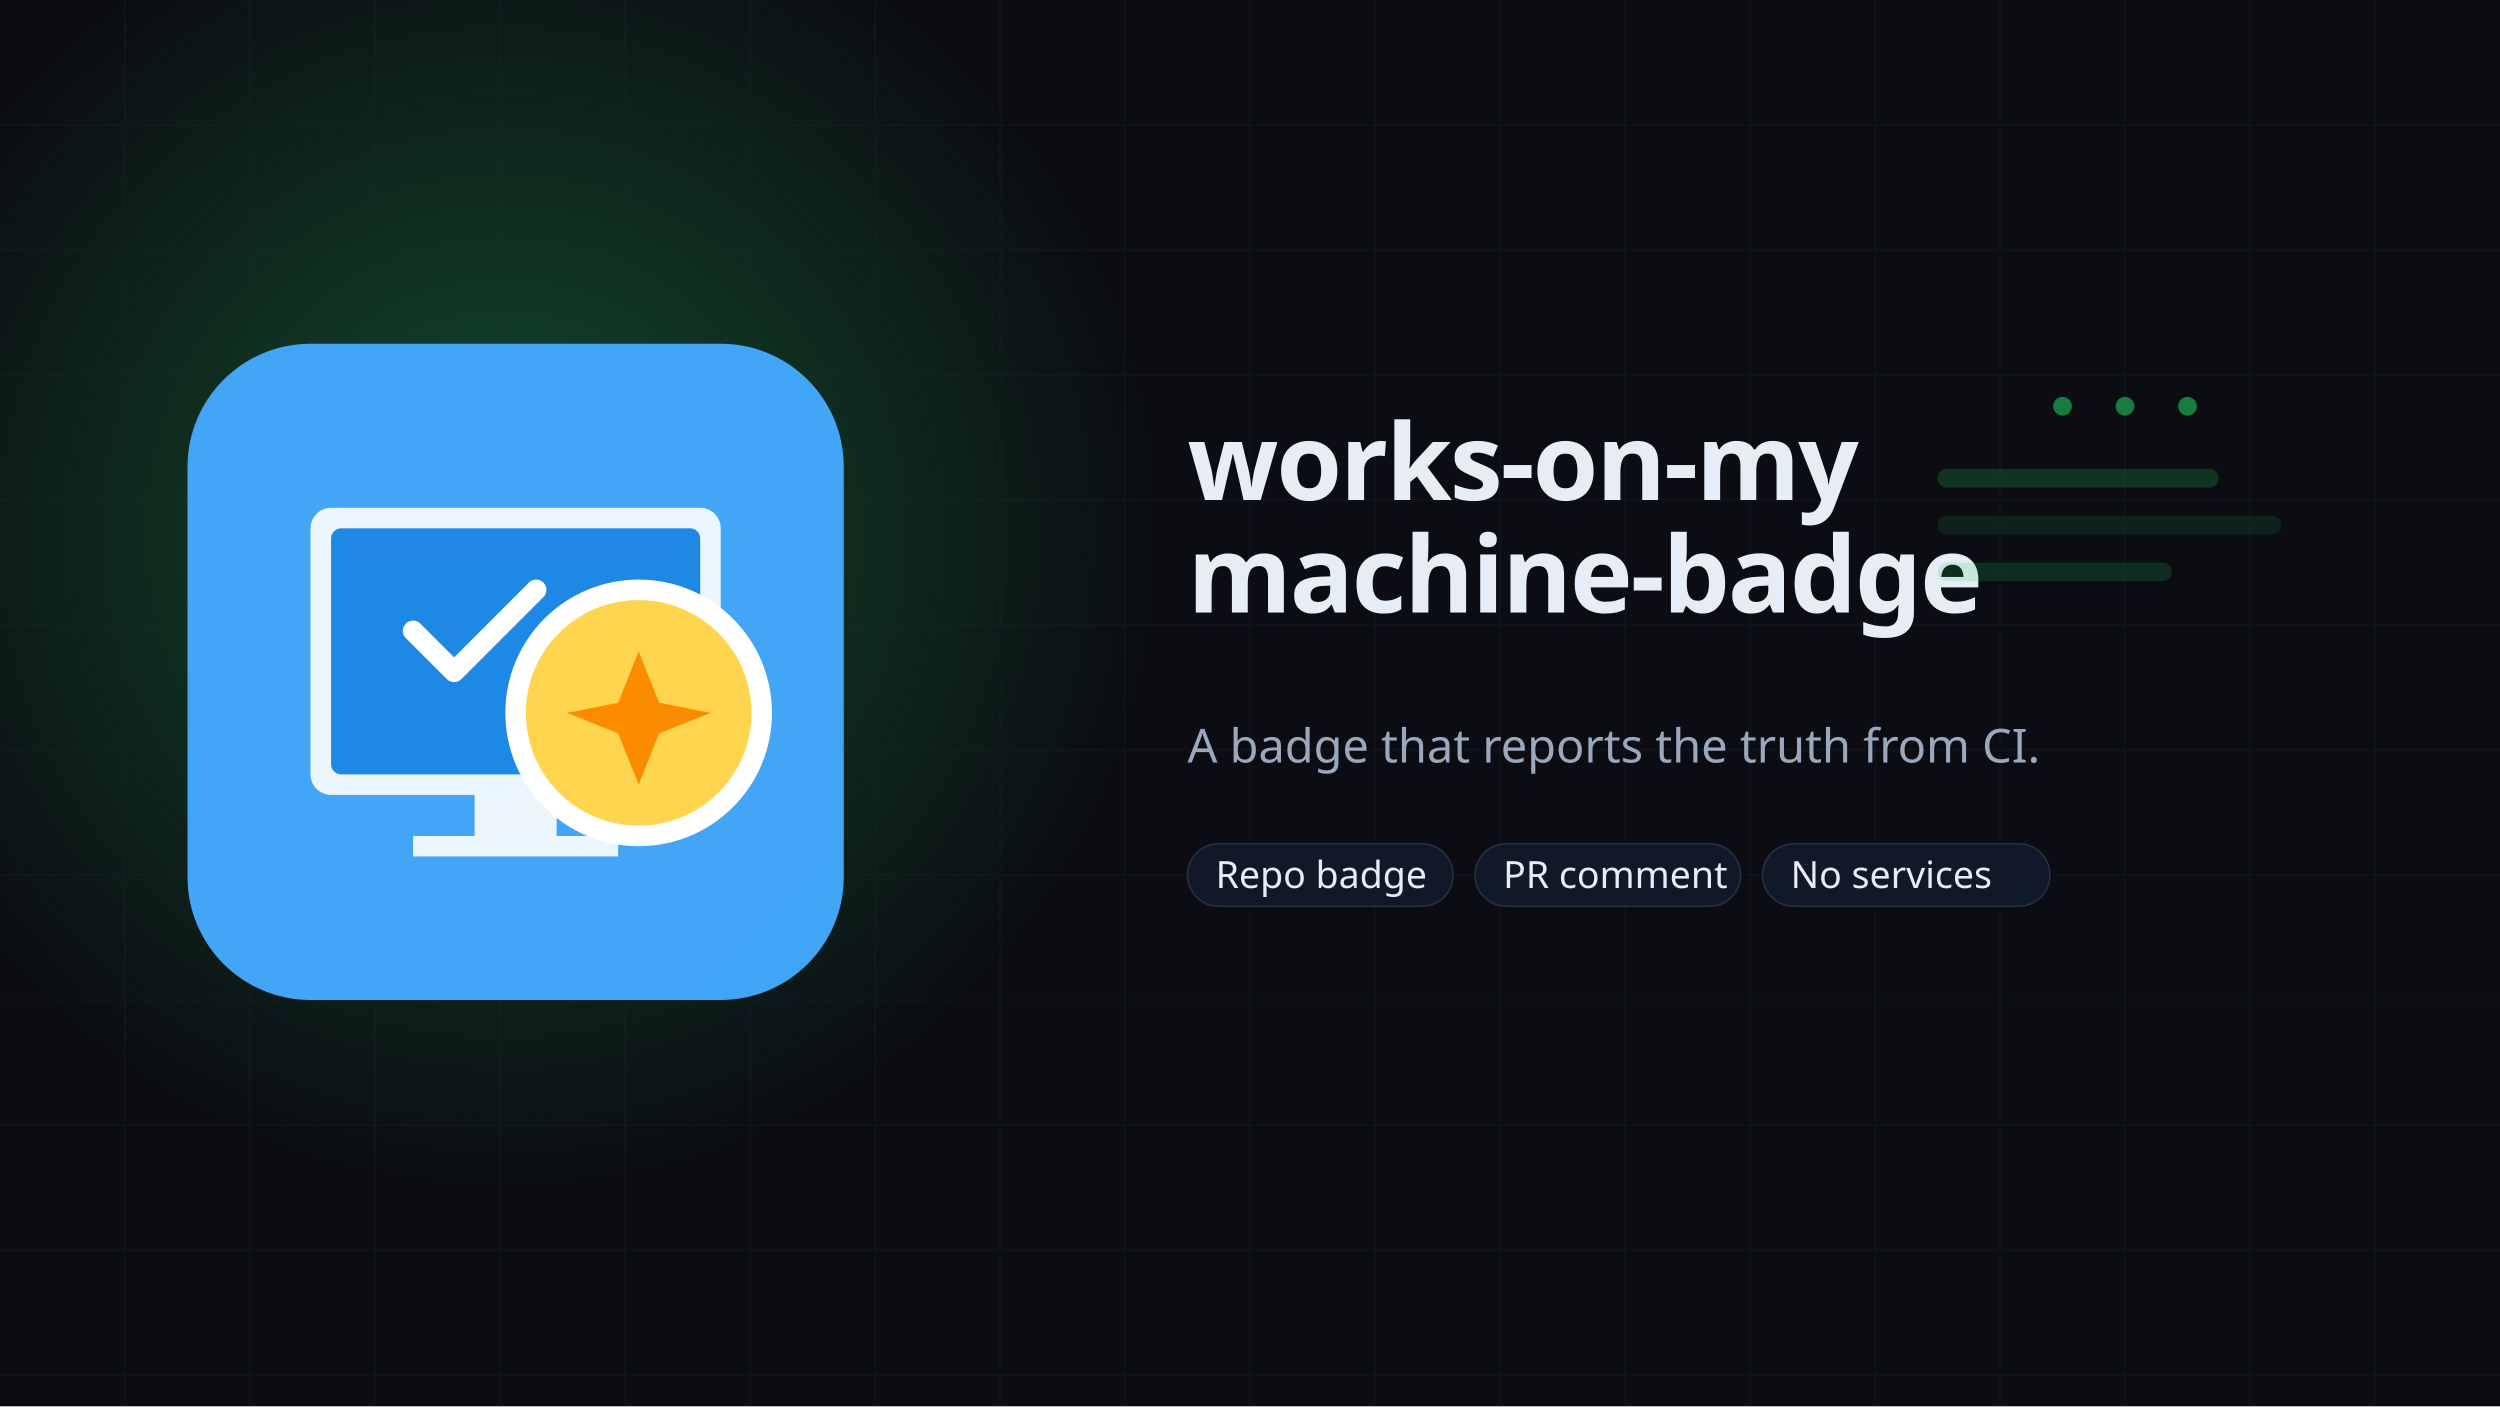
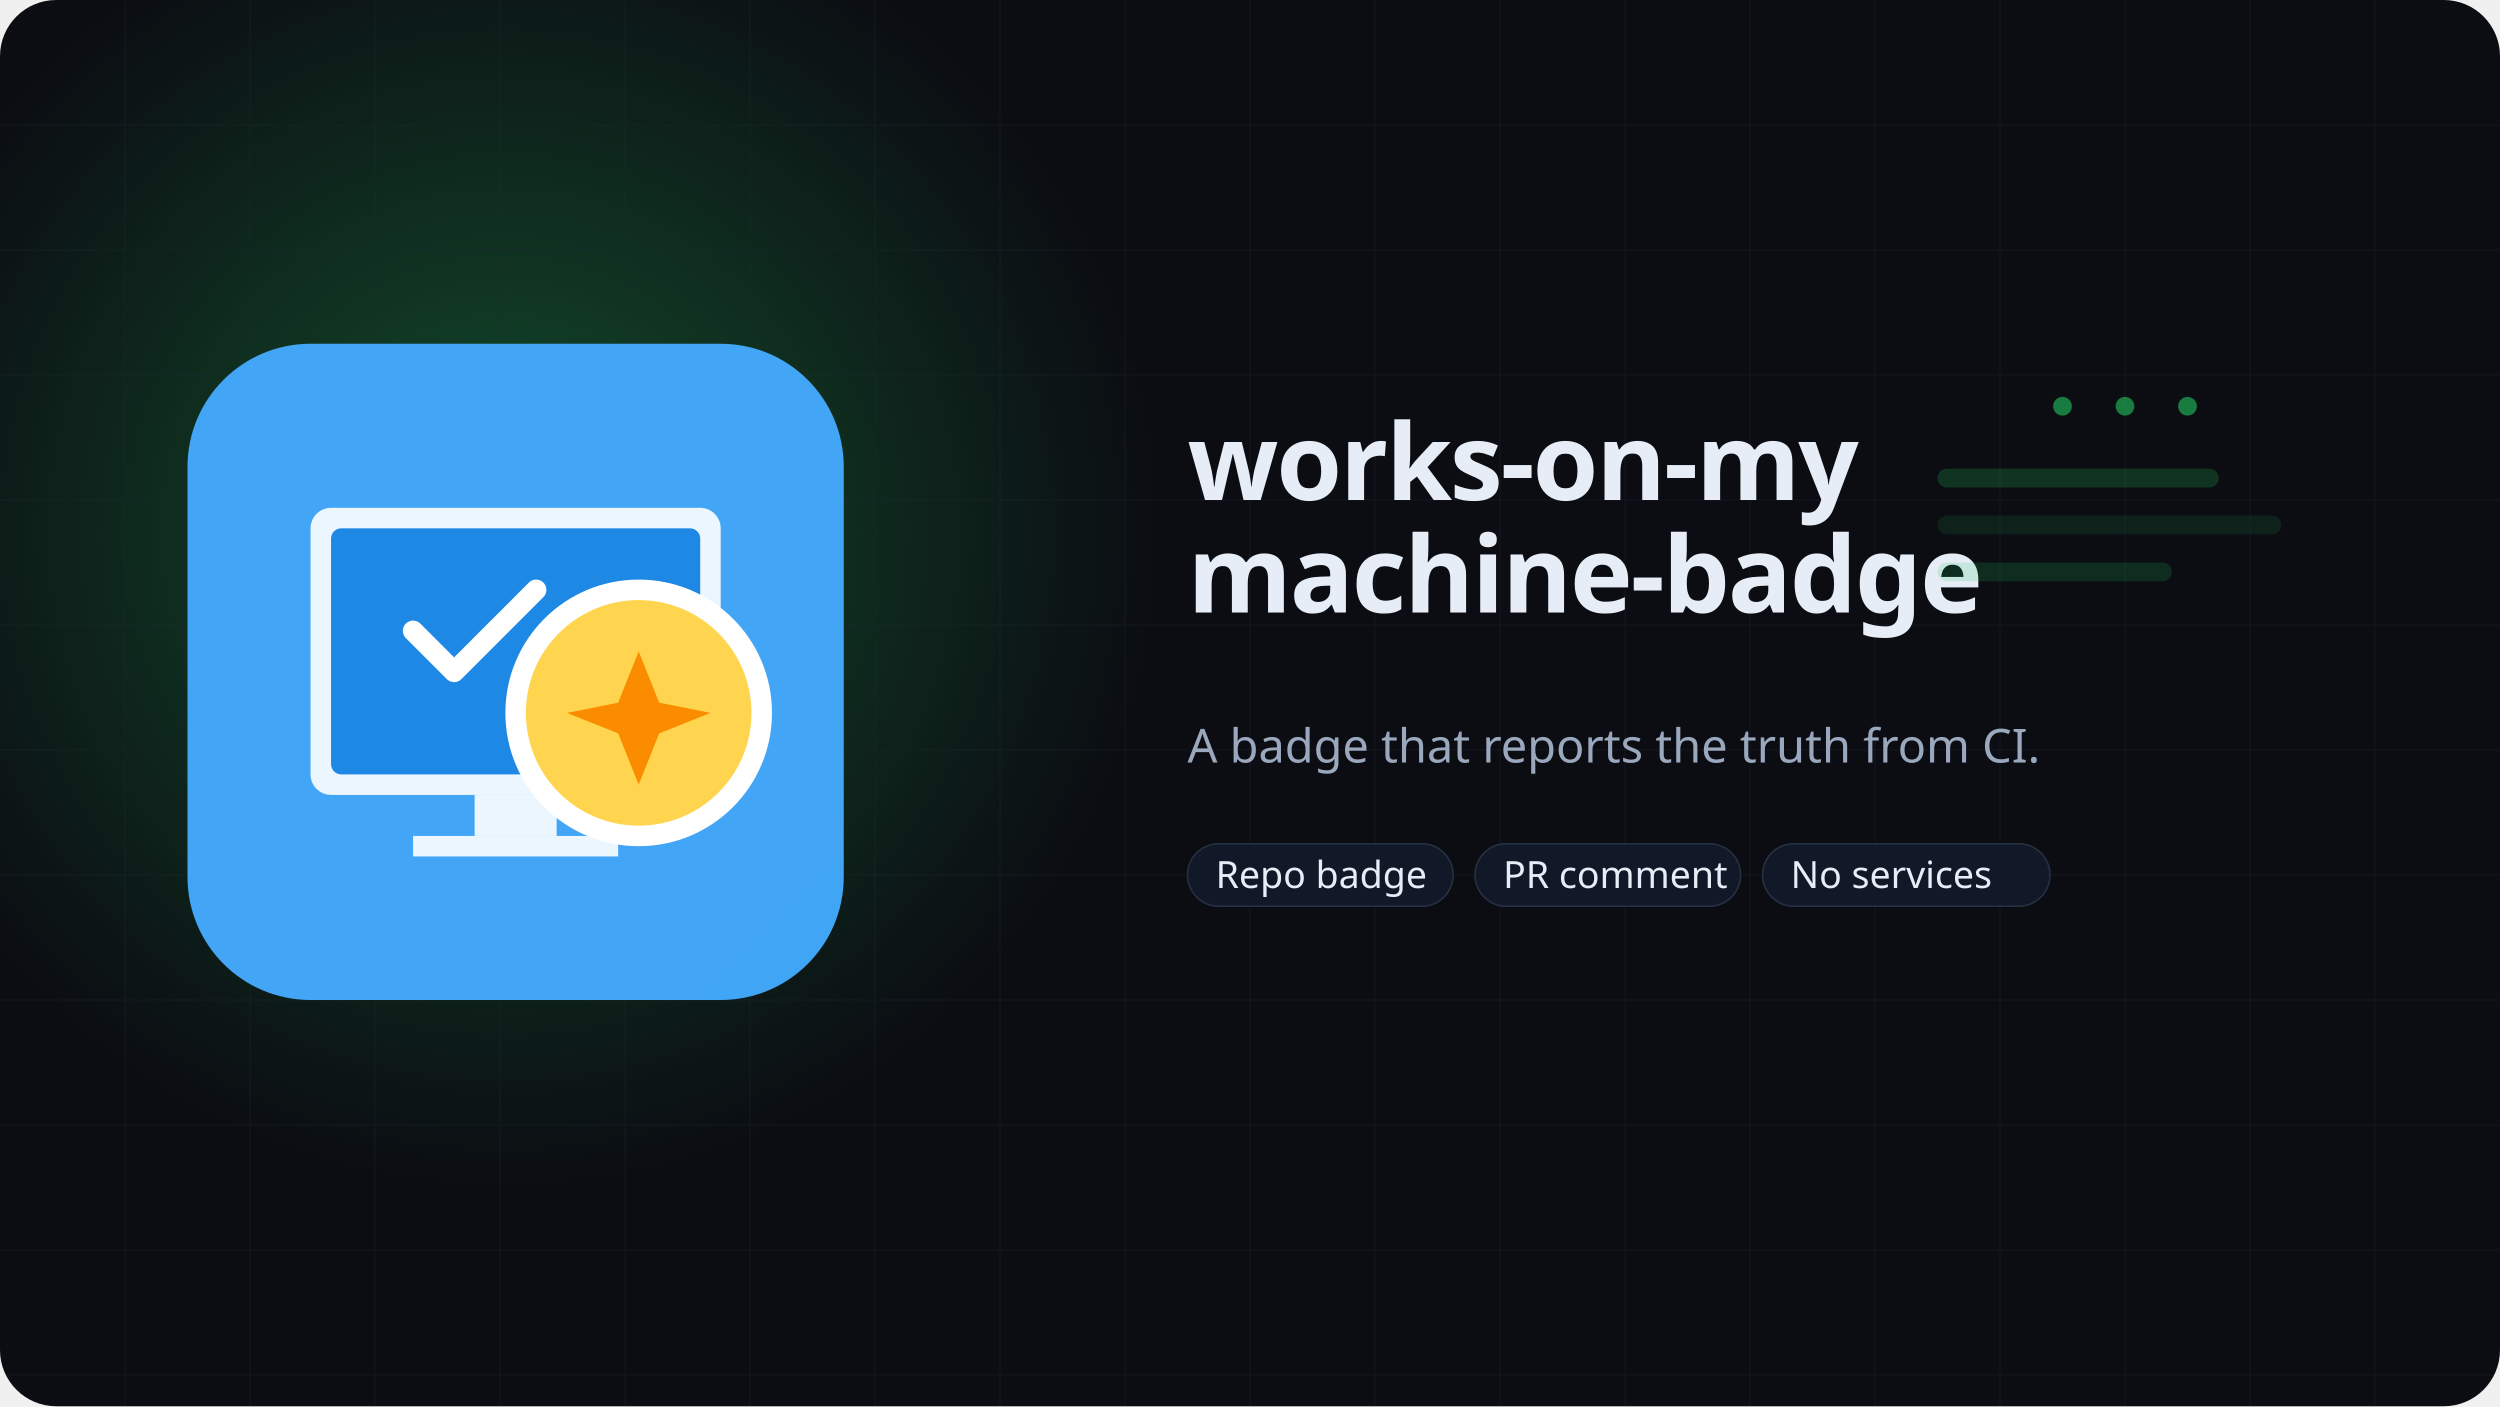
<svg xmlns="http://www.w3.org/2000/svg" width="1600" height="900" fill="none" style="color-scheme:light dark" viewBox="0 0 1600 900">
  <style>text{font-family:"Space Grotesk","Sora","IBM Plex Sans",sans-serif}</style>
  <defs>
    <radialGradient id="glow" cx="0" cy="0" r="1" gradientTransform="rotate(45 -250.416 556.274)scale(420)" gradientUnits="userSpaceOnUse">
      <stop stop-color="#22C55E" stop-opacity=".35" />
      <stop offset="1" stop-color="#22C55E" stop-opacity="0" />
    </radialGradient>
+     <clipPath id="heroClip">
+       <rect width="1600" height="900" rx="36" />
+     </clipPath>
  </defs>
-   <path fill="#0B0D12" d="M0 0h1600v900H0z" />
-   <path fill="url(#glow)" d="M0 0h1600v900H0z" />
-   <path stroke="#1F2A37" d="M80 0v900M160 0v900M240 0v900M320 0v900M400 0v900M480 0v900M560 0v900M640 0v900M720 0v900M800 0v900M880 0v900M960 0v900m80-900v900m80-900v900m80-900v900m80-900v900m80-900v900m80-900v900m80-900v900M0 80h1600M0 160h1600M0 240h1600M0 320h1600M0 400h1600M0 480h1600M0 560h1600M0 640h1600M0 720h1600M0 800h1600M0 880h1600" opacity=".25" />
-   <g transform="translate(120 220)scale(6.5625)">
-     <rect width="64" height="64" fill="url(#grad2)" data-fg-bgim1="1.16:1.1237:/src/app/components/repo-icons/WorksOnMyMachineIcon.tsx:4:7:135:57:e:rect" rx="12" />
-     <defs data-fg-bgim2="1.16:1.1237:/src/app/components/repo-icons/WorksOnMyMachineIcon.tsx:5:7:199:216:e:defs">
-       <linearGradient id="grad2" x1="0" x2="64" y1="0" y2="64" data-fg-bgim3="1.16:1.1237:/src/app/components/repo-icons/WorksOnMyMachineIcon.tsx:6:9:214:187:e:linearGradient">
-         <stop data-fg-bgim4="1.16:1.1237:/src/app/components/repo-icons/WorksOnMyMachineIcon.tsx:7:11:282:40:e:stop" offset="0%" stop-color="#42A5F5" />
-         <stop data-fg-bgim5="1.16:1.1237:/src/app/components/repo-icons/WorksOnMyMachineIcon.tsx:8:11:333:42:e:stop" offset="100%" stop-color="#1E88E5" />
-       </linearGradient>
-     </defs>
-     <rect width="40" height="28" x="12" y="16" fill="#fff" data-fg-bgim7="1.16:1.1237:/src/app/components/repo-icons/WorksOnMyMachineIcon.tsx:12:7:453:78:e:rect" opacity=".9" rx="2" />
-     <rect width="36" height="24" x="14" y="18" fill="#1E88E5" data-fg-bgim8="1.16:1.1237:/src/app/components/repo-icons/WorksOnMyMachineIcon.tsx:13:7:538:66:e:rect" rx="1" />
-     <circle cx="44" cy="36" r="12" fill="#FFD54F" stroke="#fff" stroke-width="2" data-fg-bgim10="1.16:1.1237:/src/app/components/repo-icons/WorksOnMyMachineIcon.tsx:15:7:642:78:e:circle" />
-     <path fill="#FB8C00" d="m44 30 2 5 5 1-5 2-2 5-2-5-5-2 5-1Z" data-fg-bgim11="1.16:1.1237:/src/app/components/repo-icons/WorksOnMyMachineIcon.tsx:16:7:727:109:e:path" />
-     <path fill="#fff" d="M28 44h8v4h-8z" data-fg-bgim13="1.16:1.1237:/src/app/components/repo-icons/WorksOnMyMachineIcon.tsx:21:7:871:69:e:rect" opacity=".9" />
-     <path fill="#fff" d="M22 48h20v2H22z" data-fg-bgim14="1.16:1.1237:/src/app/components/repo-icons/WorksOnMyMachineIcon.tsx:22:7:947:70:e:rect" opacity=".9" />
-     <path stroke="#fff" stroke-linecap="round" stroke-linejoin="round" stroke-width="2" d="m22 28 4 4 8-8" data-fg-bgim16="1.16:1.1237:/src/app/components/repo-icons/WorksOnMyMachineIcon.tsx:24:7:1058:160:e:path" />
-   </g>
-   <text x="760" y="320" fill="#E6EDF7" font-size="68" font-weight="700" letter-spacing="-.02em">works-on-my</text>
-   <text x="760" y="392" fill="#E6EDF7" font-size="68" font-weight="700" letter-spacing="-.02em">machine-badge</text>
-   <text x="760" y="488" fill="#9AA8BD" font-size="30">A badge that reports the truth from CI.</text>
-   <g transform="translate(760 540)">
-     <rect width="170" height="40" fill="#111827" stroke="#263142" rx="20" />
-     <text x="18" y="20" fill="#E6EDF7" dominant-baseline="middle" font-size="24">Repo badge</text>
-   </g>
-   <g transform="translate(944 540)">
-     <rect width="170" height="40" fill="#111827" stroke="#263142" rx="20" />
-     <text x="18" y="20" fill="#E6EDF7" dominant-baseline="middle" font-size="24">PR comment</text>
-   </g>
-   <g transform="translate(1128 540)">
-     <rect width="184" height="40" fill="#111827" stroke="#263142" rx="20" />
-     <text x="18" y="20" fill="#E6EDF7" dominant-baseline="middle" font-size="24">No services</text>
-   </g>
-   <g opacity=".6">
-     <circle cx="1320" cy="260" r="6" fill="#22C55E" />
-     <circle cx="1360" cy="260" r="6" fill="#22C55E" />
-     <circle cx="1400" cy="260" r="6" fill="#22C55E" />
-     <rect width="180" height="12" x="1240" y="300" fill="#22C55E" fill-opacity=".35" rx="6" />
-     <rect width="220" height="12" x="1240" y="330" fill="#22C55E" fill-opacity=".18" rx="6" />
-     <rect width="150" height="12" x="1240" y="360" fill="#22C55E" fill-opacity=".28" rx="6" />
+   <g clip-path="url(#heroClip)">
+     <path fill="#0B0D12" d="M0 0h1600v900H0z" />
+     <path fill="url(#glow)" d="M0 0h1600v900H0z" />
+     <path stroke="#1F2A37" d="M80 0v900M160 0v900M240 0v900M320 0v900M400 0v900M480 0v900M560 0v900M640 0v900M720 0v900M800 0v900M880 0v900M960 0v900m80-900v900m80-900v900m80-900v900m80-900v900m80-900v900m80-900v900m80-900v900M0 80h1600M0 160h1600M0 240h1600M0 320h1600M0 400h1600M0 480h1600M0 560h1600M0 640h1600M0 720h1600M0 800h1600M0 880h1600" opacity=".25" />
+     <g transform="translate(120 220)scale(6.5625)">
+       <rect width="64" height="64" fill="url(#grad2)" data-fg-bgim1="1.16:1.1237:/src/app/components/repo-icons/WorksOnMyMachineIcon.tsx:4:7:135:57:e:rect" rx="12" />
+       <defs data-fg-bgim2="1.16:1.1237:/src/app/components/repo-icons/WorksOnMyMachineIcon.tsx:5:7:199:216:e:defs">
+         <linearGradient id="grad2" x1="0" x2="64" y1="0" y2="64" data-fg-bgim3="1.16:1.1237:/src/app/components/repo-icons/WorksOnMyMachineIcon.tsx:6:9:214:187:e:linearGradient">
+           <stop data-fg-bgim4="1.16:1.1237:/src/app/components/repo-icons/WorksOnMyMachineIcon.tsx:7:11:282:40:e:stop" offset="0%" stop-color="#42A5F5" />
+           <stop data-fg-bgim5="1.16:1.1237:/src/app/components/repo-icons/WorksOnMyMachineIcon.tsx:8:11:333:42:e:stop" offset="100%" stop-color="#1E88E5" />
+         </linearGradient>
+       </defs>
+       <rect width="40" height="28" x="12" y="16" fill="#fff" data-fg-bgim7="1.16:1.1237:/src/app/components/repo-icons/WorksOnMyMachineIcon.tsx:12:7:453:78:e:rect" opacity=".9" rx="2" />
+       <rect width="36" height="24" x="14" y="18" fill="#1E88E5" data-fg-bgim8="1.16:1.1237:/src/app/components/repo-icons/WorksOnMyMachineIcon.tsx:13:7:538:66:e:rect" rx="1" />
+       <circle cx="44" cy="36" r="12" fill="#FFD54F" stroke="#fff" stroke-width="2" data-fg-bgim10="1.16:1.1237:/src/app/components/repo-icons/WorksOnMyMachineIcon.tsx:15:7:642:78:e:circle" />
+       <path fill="#FB8C00" d="m44 30 2 5 5 1-5 2-2 5-2-5-5-2 5-1Z" data-fg-bgim11="1.16:1.1237:/src/app/components/repo-icons/WorksOnMyMachineIcon.tsx:16:7:727:109:e:path" />
+       <path fill="#fff" d="M28 44h8v4h-8z" data-fg-bgim13="1.16:1.1237:/src/app/components/repo-icons/WorksOnMyMachineIcon.tsx:21:7:871:69:e:rect" opacity=".9" />
+       <path fill="#fff" d="M22 48h20v2H22z" data-fg-bgim14="1.16:1.1237:/src/app/components/repo-icons/WorksOnMyMachineIcon.tsx:22:7:947:70:e:rect" opacity=".9" />
+       <path stroke="#fff" stroke-linecap="round" stroke-linejoin="round" stroke-width="2" d="m22 28 4 4 8-8" data-fg-bgim16="1.16:1.1237:/src/app/components/repo-icons/WorksOnMyMachineIcon.tsx:24:7:1058:160:e:path" />
+     </g>
+     <text x="760" y="320" fill="#E6EDF7" font-size="68" font-weight="700" letter-spacing="-.02em">works-on-my</text>
+     <text x="760" y="392" fill="#E6EDF7" font-size="68" font-weight="700" letter-spacing="-.02em">machine-badge</text>
+     <text x="760" y="488" fill="#9AA8BD" font-size="30">A badge that reports the truth from CI.</text>
+     <g transform="translate(760 540)">
+       <rect width="170" height="40" fill="#111827" stroke="#263142" rx="20" />
+       <text x="18" y="20" fill="#E6EDF7" dominant-baseline="middle" font-size="24">Repo badge</text>
+     </g>
+     <g transform="translate(944 540)">
+       <rect width="170" height="40" fill="#111827" stroke="#263142" rx="20" />
+       <text x="18" y="20" fill="#E6EDF7" dominant-baseline="middle" font-size="24">PR comment</text>
+     </g>
+     <g transform="translate(1128 540)">
+       <rect width="184" height="40" fill="#111827" stroke="#263142" rx="20" />
+       <text x="18" y="20" fill="#E6EDF7" dominant-baseline="middle" font-size="24">No services</text>
+     </g>
+     <g opacity=".6">
+       <circle cx="1320" cy="260" r="6" fill="#22C55E" />
+       <circle cx="1360" cy="260" r="6" fill="#22C55E" />
+       <circle cx="1400" cy="260" r="6" fill="#22C55E" />
+       <rect width="180" height="12" x="1240" y="300" fill="#22C55E" fill-opacity=".35" rx="6" />
+       <rect width="220" height="12" x="1240" y="330" fill="#22C55E" fill-opacity=".18" rx="6" />
+       <rect width="150" height="12" x="1240" y="360" fill="#22C55E" fill-opacity=".28" rx="6" />
+     </g>
  </g>
</svg>
